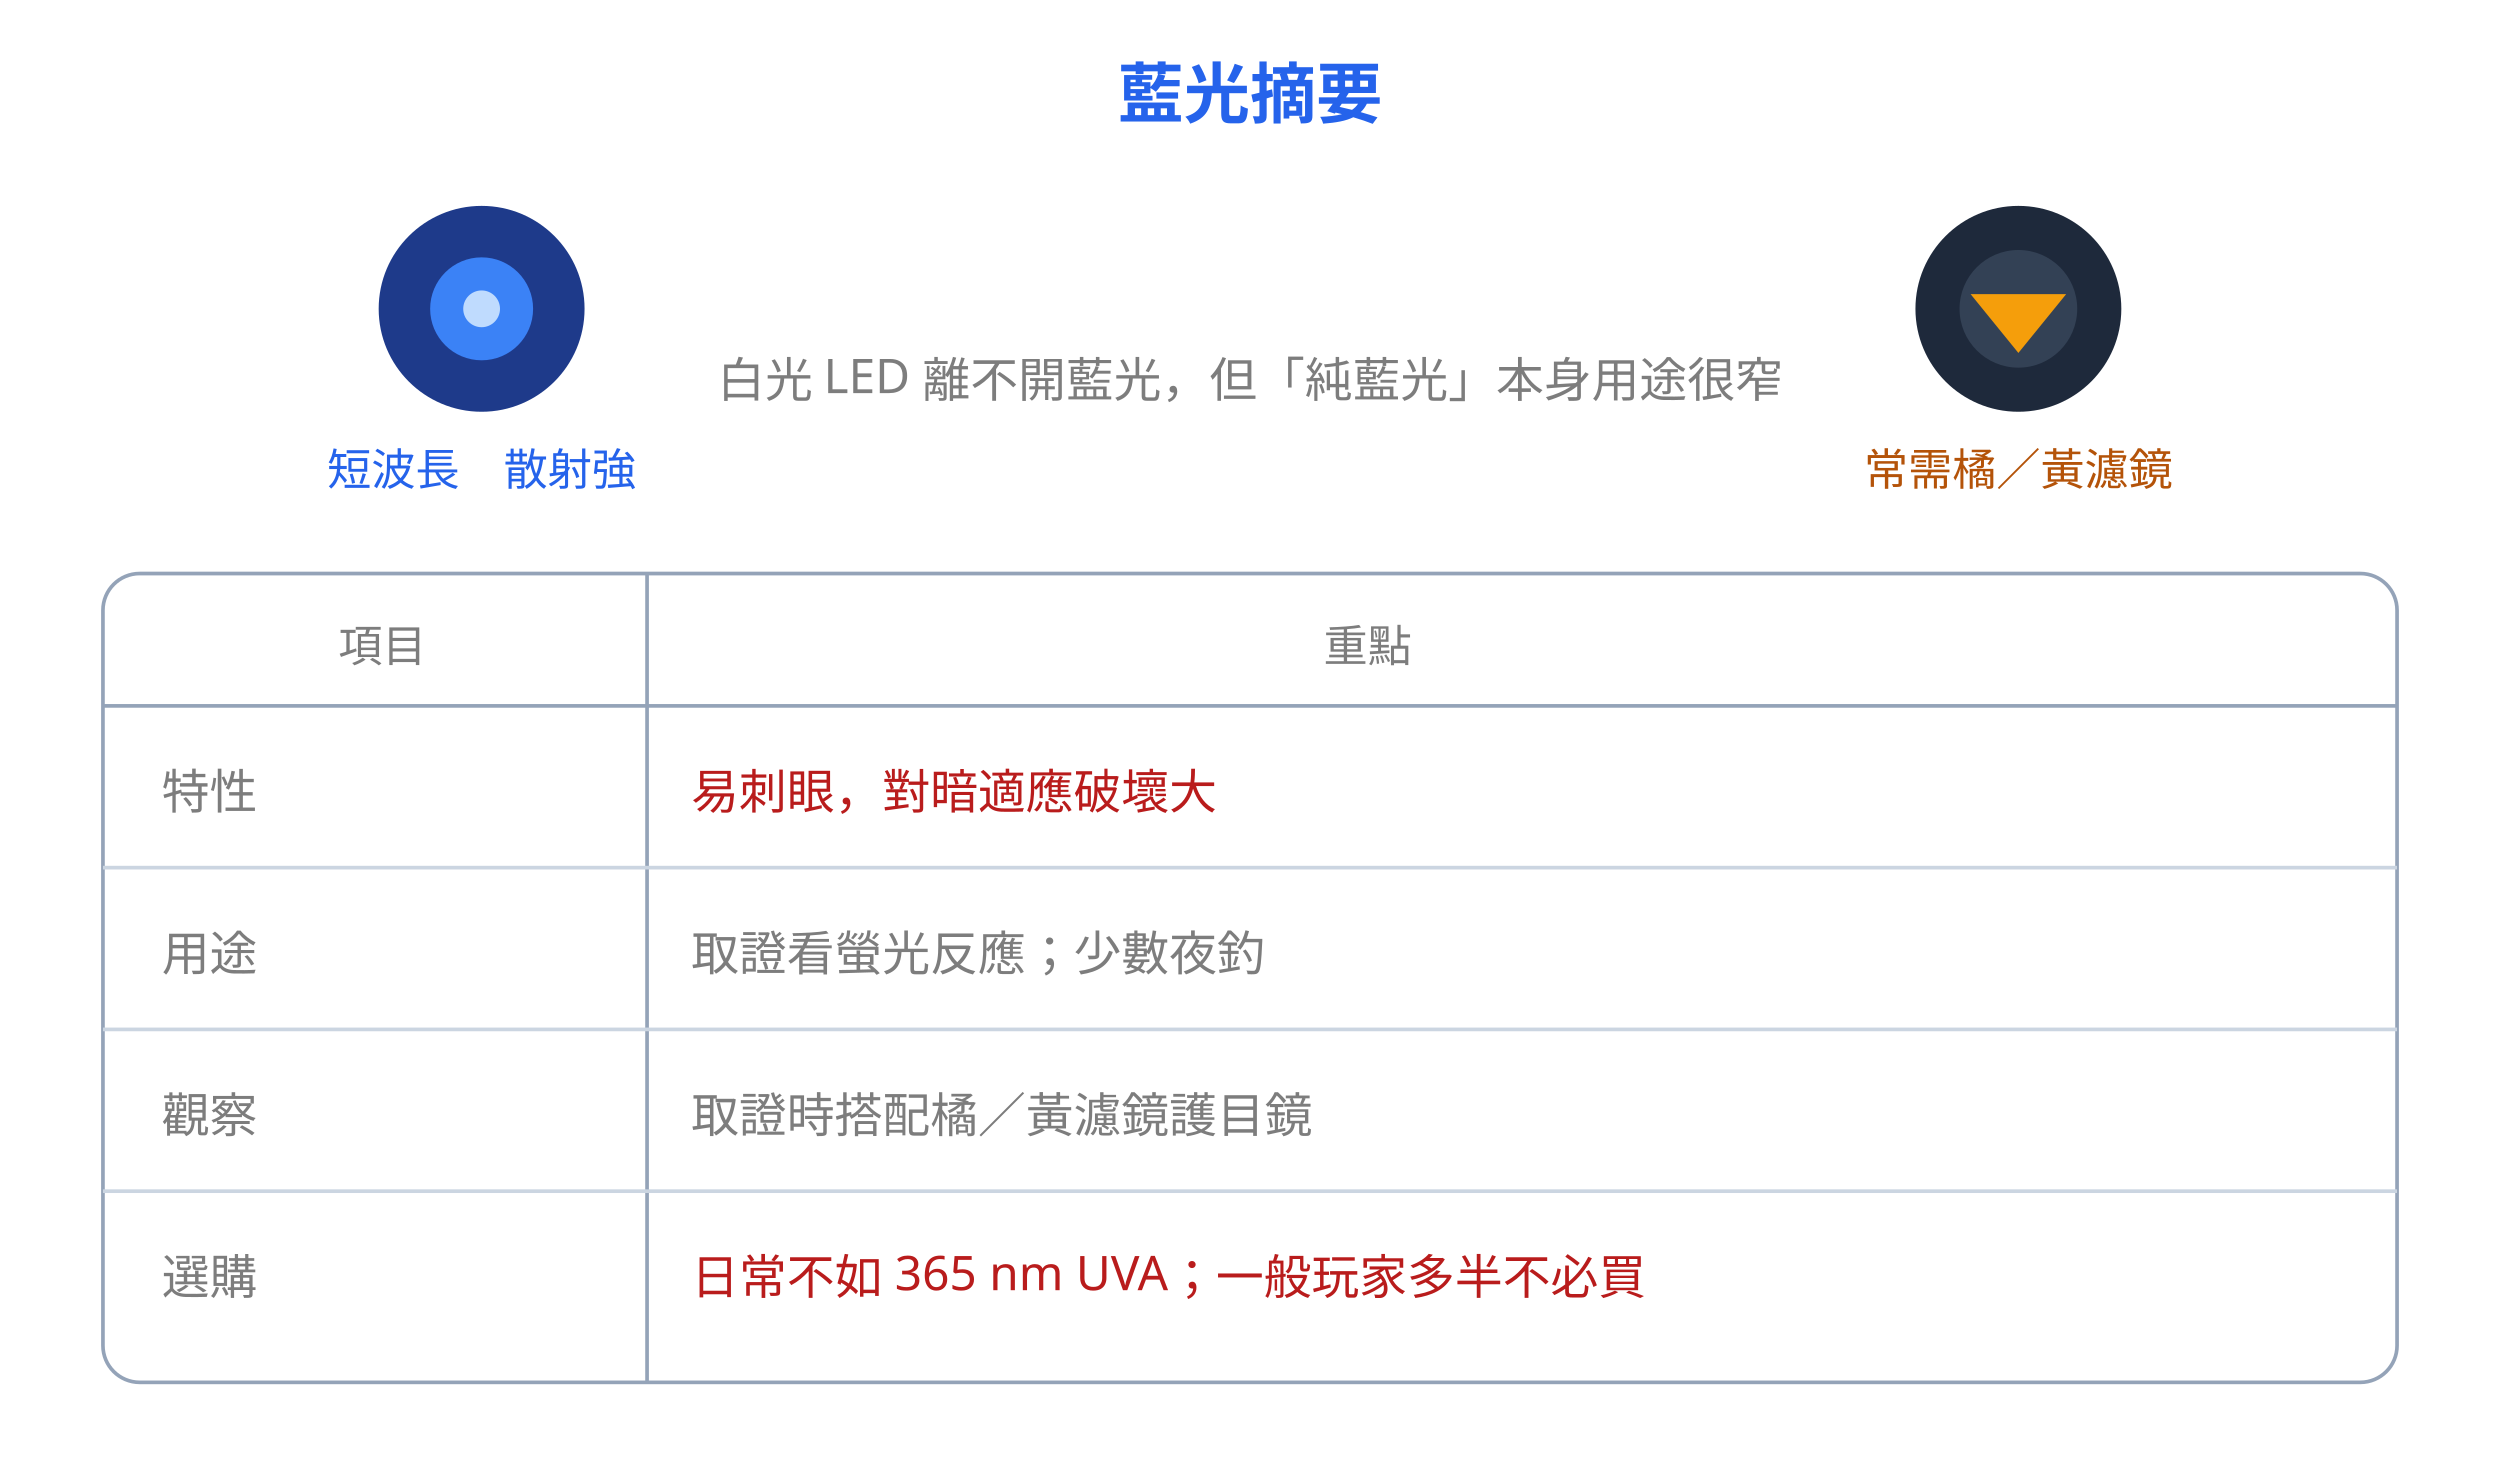
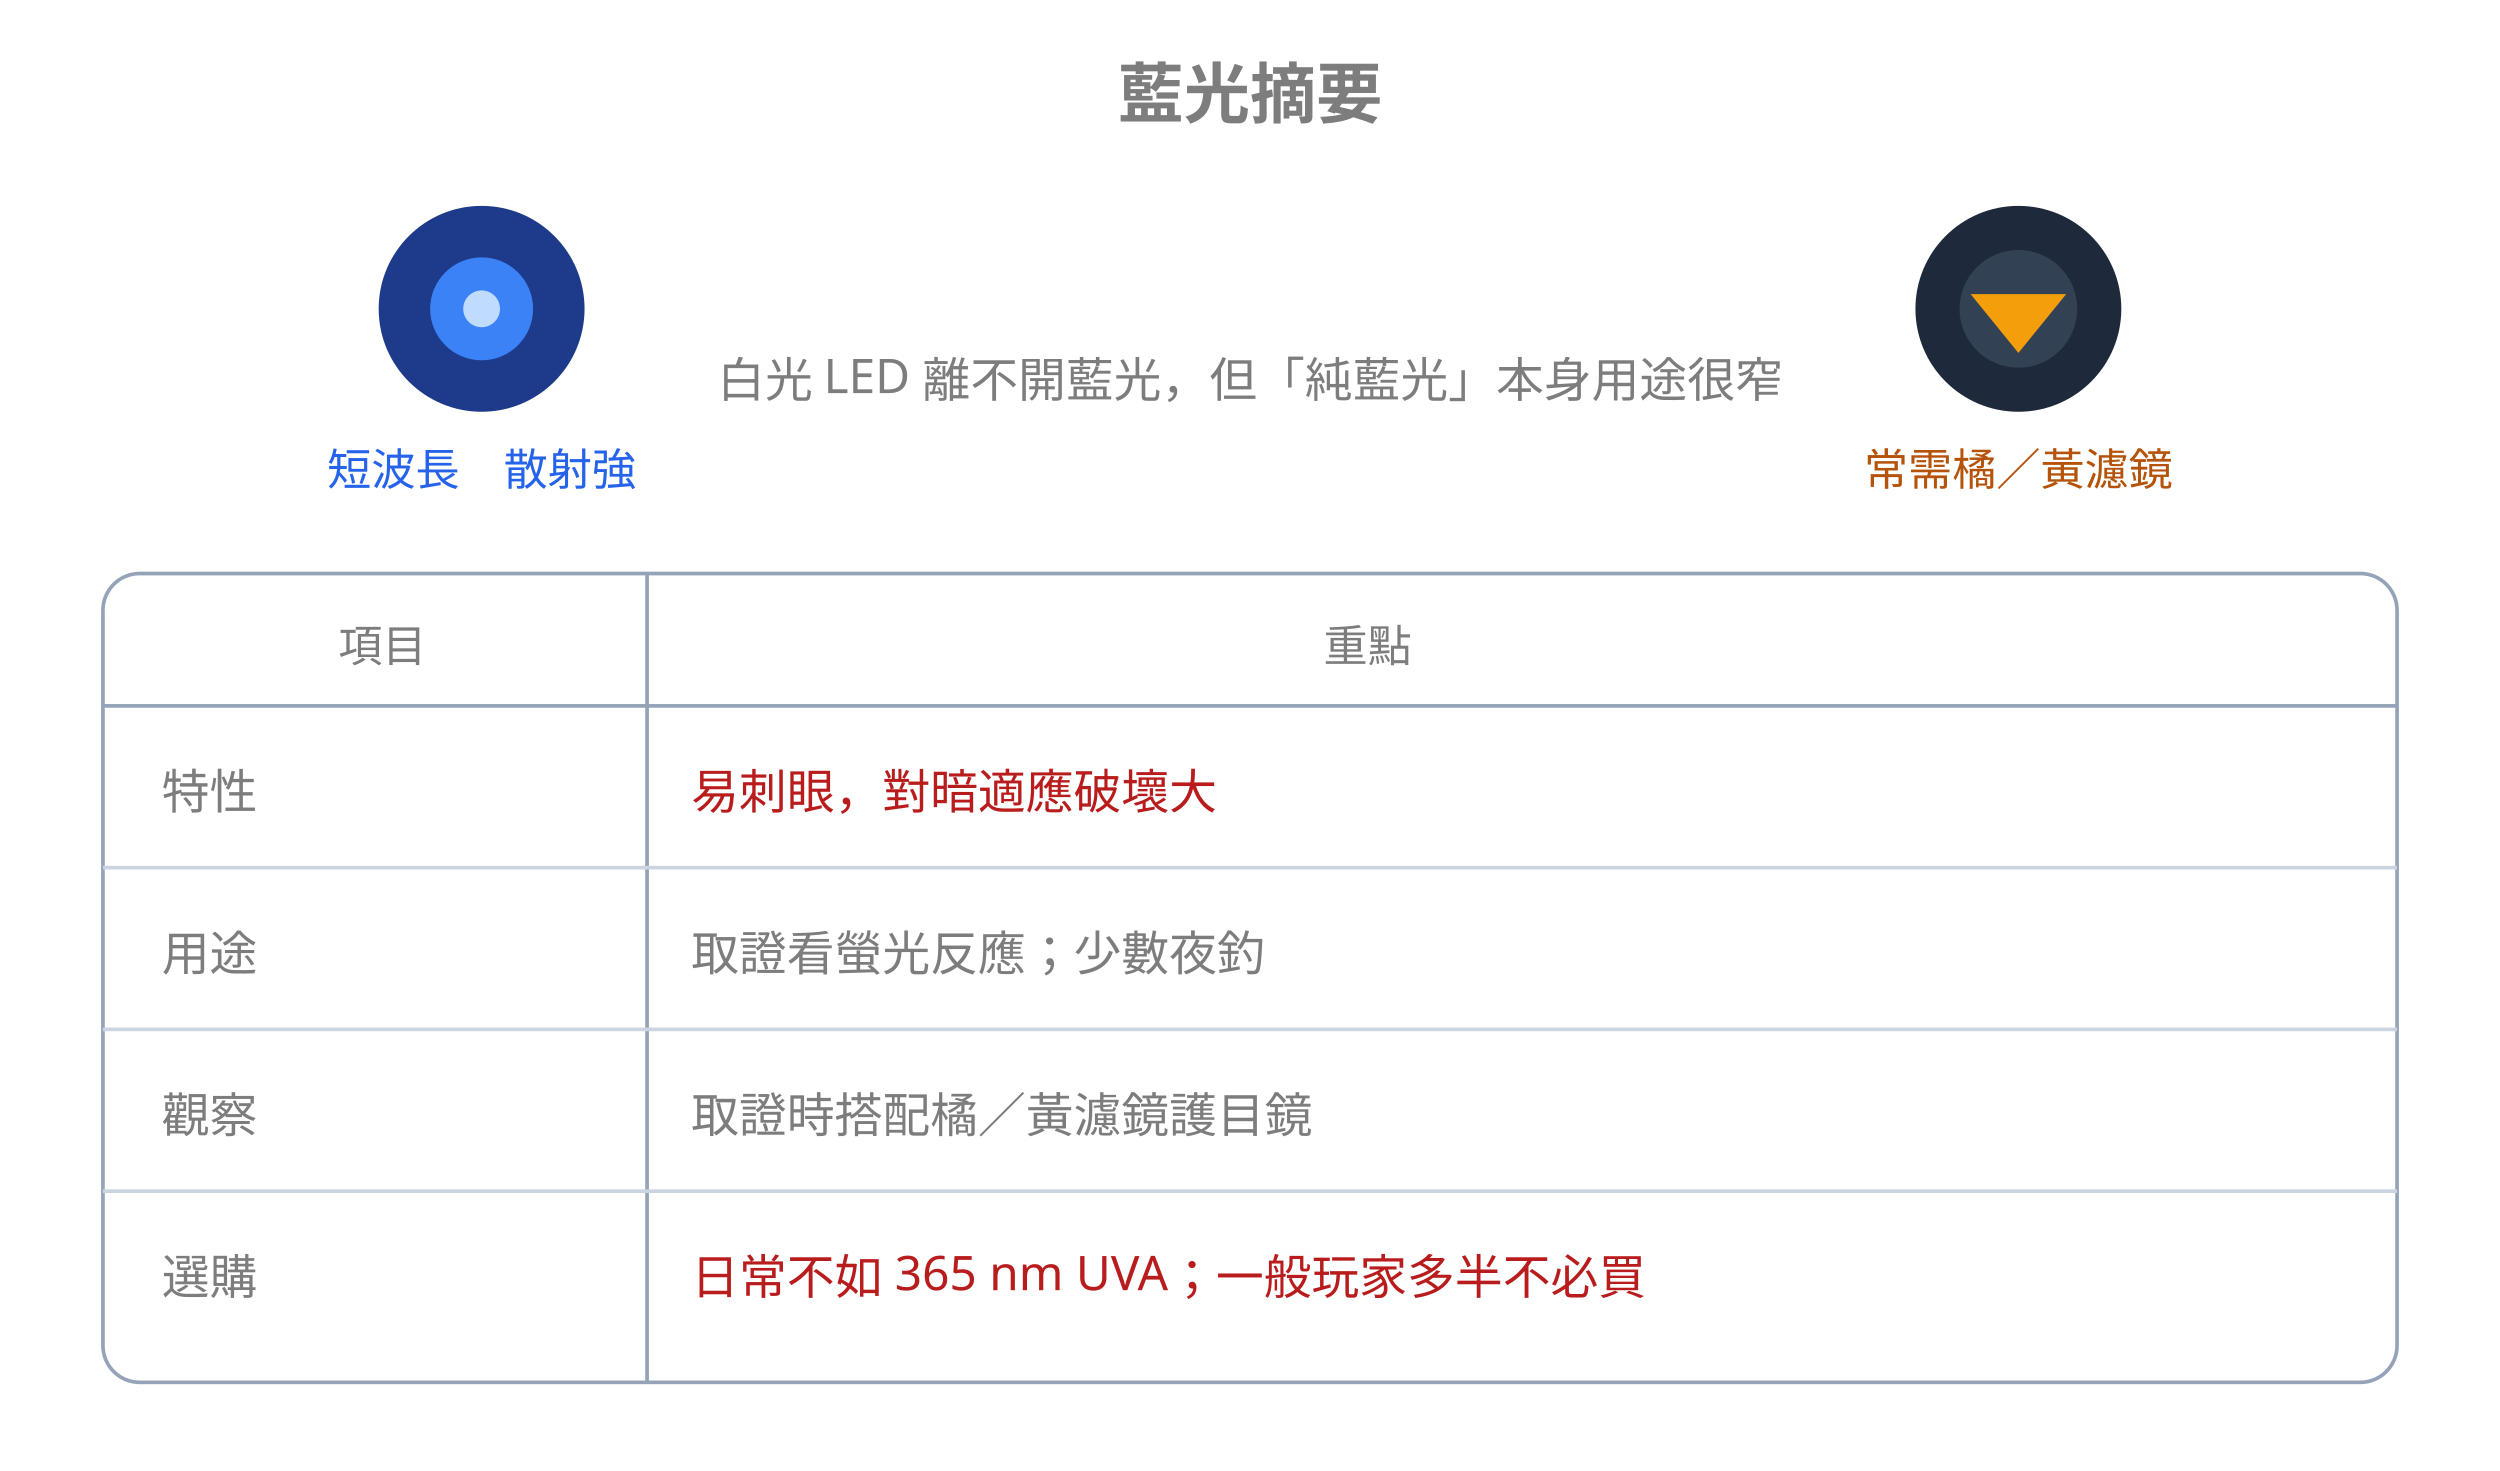
<svg xmlns="http://www.w3.org/2000/svg" viewBox="0 0 680 400" role="img" aria-label="藍光摘要：短波長、易刺眼，用途偏取證" color="#7d7d7d">
  <circle cx="131" cy="84" r="28" fill="#1e3a8a" />
  <circle cx="131" cy="84" r="14" fill="#3b82f6" />
  <circle cx="131" cy="84" r="5" fill="#bfdbfe" />
  <text x="131" y="132" text-anchor="middle" fill="#2563eb" font-size="12" font-family="sans-serif">短波長　散射強</text>
  <circle cx="549" cy="84" r="28" fill="#1e293b" />
  <circle cx="549" cy="84" r="16" fill="#334155" />
  <path d="M536,80 L562,80 L549,96 Z" fill="#f59e0b" />
  <text x="549" y="132" text-anchor="middle" fill="#b45309" font-size="12" font-family="sans-serif">常需橘／黃濾鏡</text>
-   <text x="340" y="32" text-anchor="middle" fill="#2563eb" font-size="18" font-family="sans-serif" font-weight="700">藍光摘要</text>
+   <text x="340" y="32" text-anchor="middle" fill="currentColor" font-size="18" font-family="sans-serif" font-weight="700">藍光摘要</text>
  <text x="340" y="108" text-anchor="middle" fill="currentColor" font-size="13" font-family="sans-serif">白光 LED 離不開藍光，但「純藍光」本身用途很窄</text>
  <rect x="28" y="156" width="624" height="220" rx="10" fill="none" stroke="#94a3b8" />
  <text x="92" y="180" fill="currentColor" font-size="12" font-family="sans-serif">項目</text>
  <text x="360" y="180" fill="currentColor" font-size="12" font-family="sans-serif">重點</text>
  <line x1="28" y1="192" x2="652" y2="192" stroke="#94a3b8" />
  <line x1="176" y1="156" x2="176" y2="376" stroke="#94a3b8" />
  <text x="44" y="220" fill="currentColor" font-size="13" font-family="sans-serif">特性</text>
  <text x="188" y="220" fill="#b91c1c" font-size="13" font-family="sans-serif">易刺眼，對暗適應破壞大</text>
  <line x1="28" y1="236" x2="652" y2="236" stroke="#cbd5e1" />
  <text x="44" y="264" fill="currentColor" font-size="13" font-family="sans-serif">用途</text>
  <text x="188" y="264" fill="currentColor" font-size="13" font-family="sans-serif">取證看螢光反應；少數夜釣</text>
  <line x1="28" y1="280" x2="652" y2="280" stroke="#cbd5e1" />
  <text x="44" y="308" fill="currentColor" font-size="13" font-family="sans-serif">觀察</text>
  <text x="188" y="308" fill="currentColor" font-size="13" font-family="sans-serif">取證時搭配橘／黃濾鏡護目鏡</text>
  <line x1="28" y1="324" x2="652" y2="324" stroke="#cbd5e1" />
  <text x="44" y="352" fill="currentColor" font-size="13" font-family="sans-serif">選購</text>
  <text x="188" y="352" fill="#b91c1c" font-size="13" font-family="sans-serif">日常不如 365 nm UVA；一般玩家多半不必買</text>
</svg>
